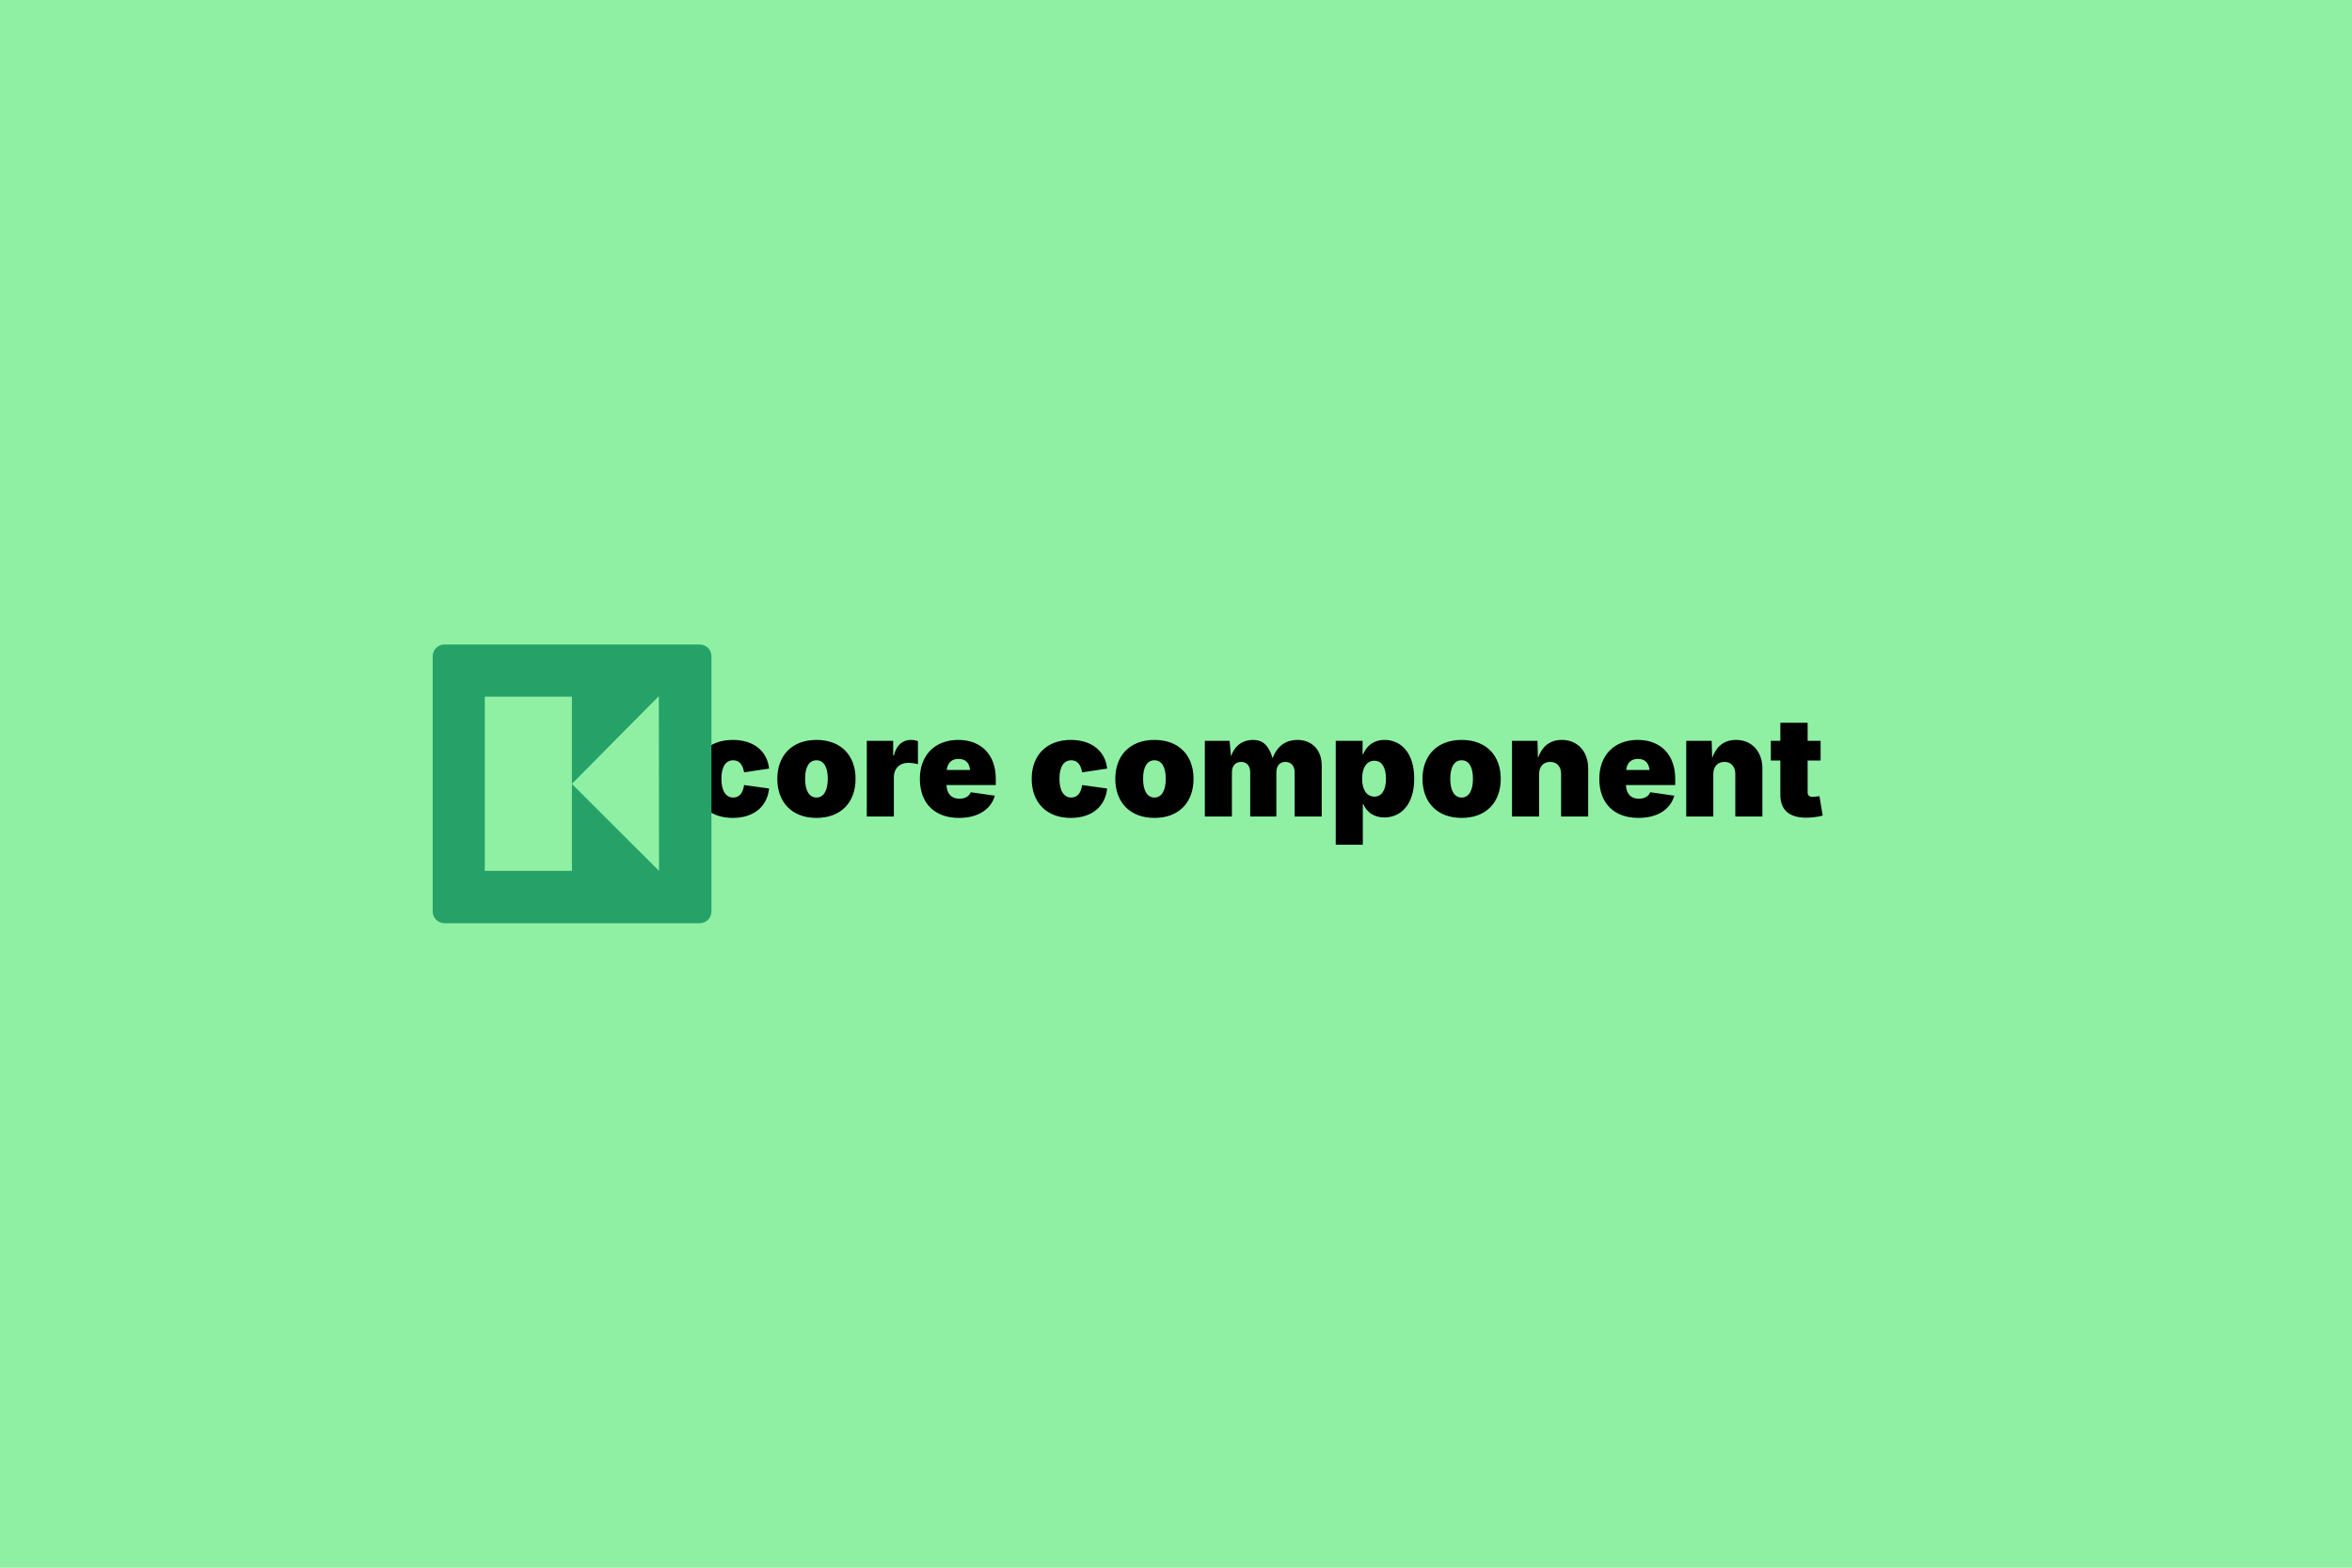
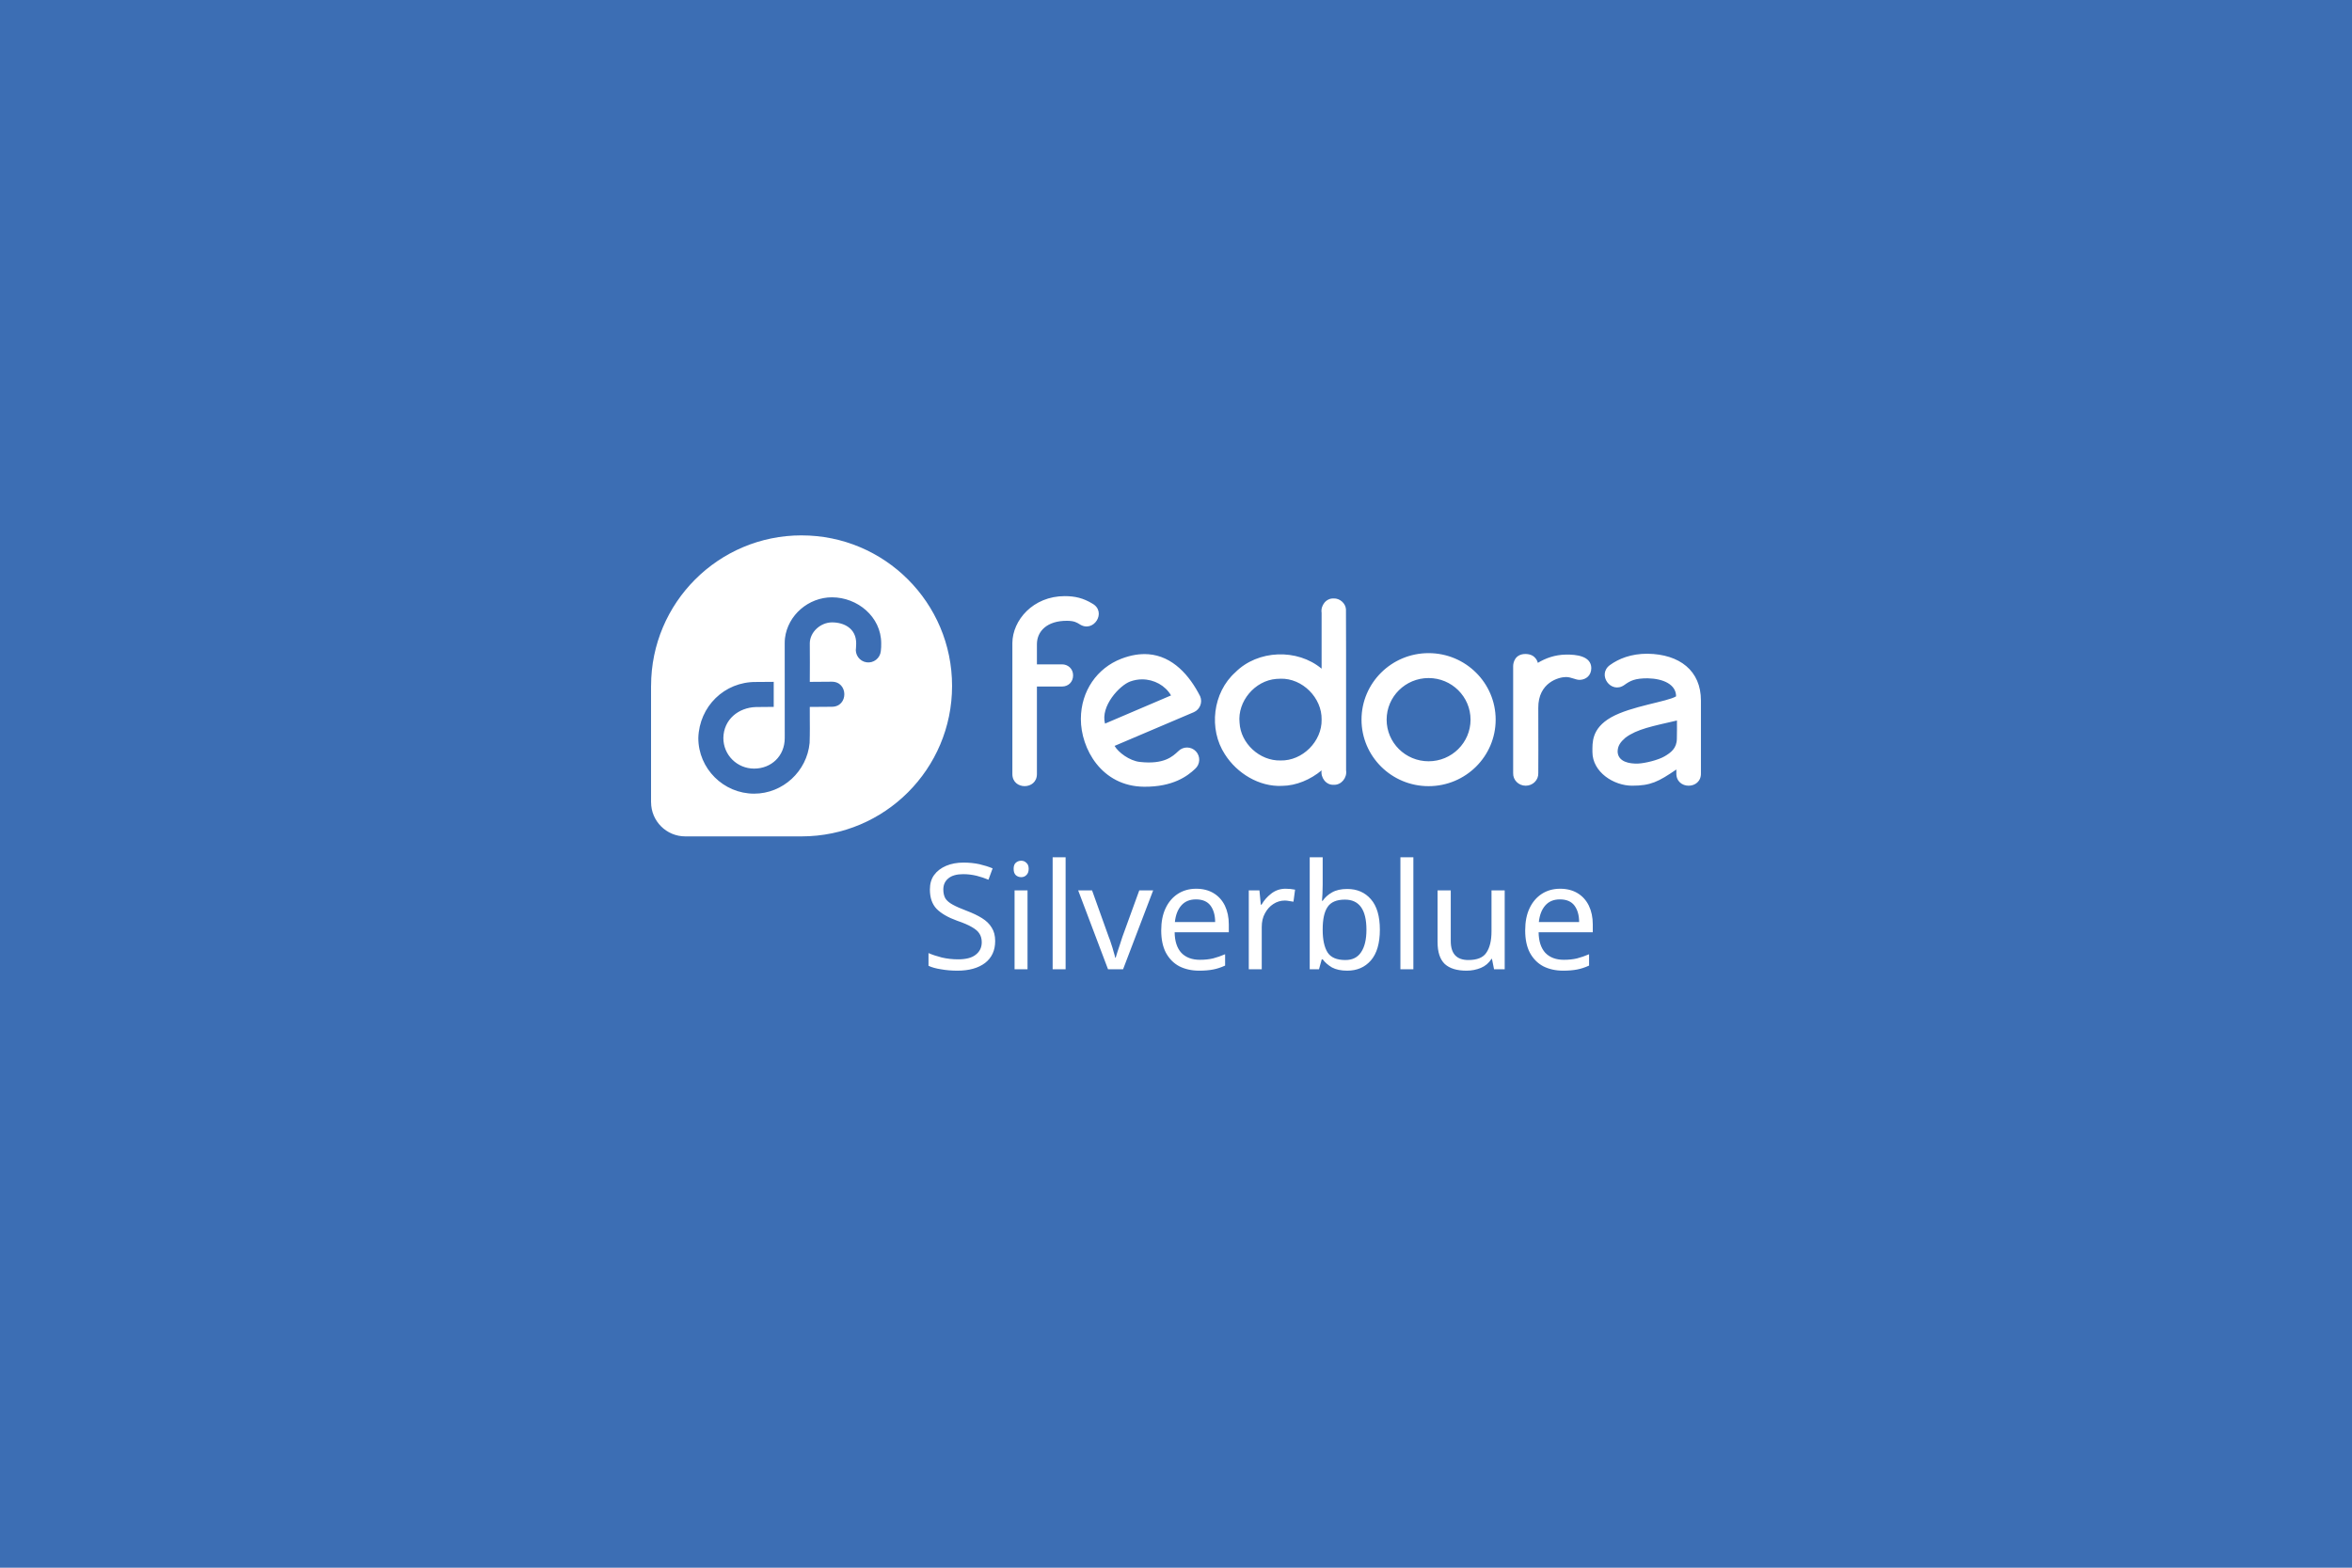
- <svg xmlns="http://www.w3.org/2000/svg" id="svg10448" version="1.1" viewBox="0 0 158.75 105.833" height="400" width="600">
+ <svg xmlns="http://www.w3.org/2000/svg" id="svg10448" version="1.1" viewBox="0 0 158.75 105.833" height="400" width="600" xml:space="preserve">
  <defs id="defs10442">
    <filter id="filter62647-5-1-29" style="color-interpolation-filters:sRGB" x="-0.143" y="-0.089" width="1.287" height="1.34">
      <feFlood id="feFlood62637-04-2-75" result="flood" flood-color="rgb(0,0,0)" flood-opacity="0.18" />
      <feComposite id="feComposite62639-87-2-64" result="composite1" operator="in" in2="SourceGraphic" in="flood" />
      <feGaussianBlur id="feGaussianBlur62641-1-7-63" result="blur" stdDeviation="7" in="composite1" />
      <feOffset id="feOffset62643-7-7-7" result="offset" dy="6" dx="0" />
      <feComposite id="feComposite62645-2-9-9" result="fbSourceGraphic" operator="over" in2="offset" in="SourceGraphic" />
      <feColorMatrix id="feColorMatrix62793-7-1-7" values="0 0 0 -1 0 0 0 0 -1 0 0 0 0 -1 0 0 0 0 1 0" in="fbSourceGraphic" result="fbSourceGraphicAlpha" />
      <feFlood in="fbSourceGraphic" result="flood" flood-color="rgb(0,0,0)" flood-opacity="0.349" id="feFlood62795-2-4-49" />
      <feComposite result="composite1" operator="in" in="flood" id="feComposite62797-26-04-17" in2="fbSourceGraphic" />
      <feGaussianBlur result="blur" stdDeviation="3.5" in="composite1" id="feGaussianBlur62799-1-7-0" />
      <feOffset result="offset" dy="3" dx="0" id="feOffset62801-06-8-6" />
      <feComposite result="composite2" operator="over" in="fbSourceGraphic" id="feComposite62803-1-7-0" in2="offset" />
    </filter>
  </defs>
  <g transform="translate(-459.7283,604.7206)" id="layer1">
-     <rect y="-604.721" x="459.728" height="105.833" width="158.75" id="rect965" style="fill:#8ff0a4;fill-opacity:1;stroke:none;stroke-width:0.265;stroke-linecap:butt;stroke-linejoin:miter;font-variation-settings:normal;opacity:1;vector-effect:none;stroke-miterlimit:4;stroke-dasharray:none;stroke-dashoffset:0;stroke-opacity:1;-inkscape-stroke:none;stop-color:#000000;stop-opacity:1" />
-     <g id="g3174" transform="translate(-1.255471,-1.136995)">
-       <text xml:space="preserve" style="font-style:normal;font-variant:normal;font-weight:900;font-stretch:normal;font-size:9.365px;line-height:1.25;font-family:Inter;-inkscape-font-specification:'Inter, Heavy';font-variant-ligatures:normal;font-variant-caps:normal;font-variant-numeric:normal;font-variant-east-asian:normal;text-align:center;letter-spacing:0px;word-spacing:0px;text-anchor:middle;fill:#000000;fill-opacity:1;stroke-width:0.265" x="552.366" y="-548.459" id="text2096">
-         <tspan id="tspan2094" style="font-style:normal;font-variant:normal;font-weight:900;font-stretch:normal;font-size:9.365px;font-family:Inter;-inkscape-font-specification:'Inter, Heavy';font-variant-ligatures:normal;font-variant-caps:normal;font-variant-numeric:normal;font-variant-east-asian:normal;fill:#000000;fill-opacity:1;stroke-width:0.265" x="552.366" y="-548.459">core component</tspan>
-       </text>
-       <g transform="matrix(1.176013,0,0,1.176013,937.0628,-1155.755)" id="g12" style="stroke-width:0.225">
-         <rect ry="3.797" rx="3.797" y="2409.281" x="4128.568" height="90" width="90" fill="#201a26" transform="matrix(0.17778,0,0,0.17778,-1113.968,78.203)" stroke-width="1.266" id="rect2" style="fill:#26a269;fill-opacity:1" />
-         <rect style="fill:#8ff0a4;stroke:none;stroke-width:0.225;-inkscape-stroke:none;stop-color:#000000" id="rect117" width="5" height="10" x="-377" y="509.52" />
-         <path style="fill:#8ff0a4;fill-opacity:1;stroke:none;stroke-width:0.225px;stroke-linecap:butt;stroke-linejoin:miter;stroke-opacity:1" d="m -372.003,514.528 4.991,-5.037 0.011,10.029 z" id="path1141" />
-       </g>
-     </g>
+     <rect y="-604.721" x="459.728" height="105.833" width="158.75" id="rect965" style="fill:#3c6eb4;fill-opacity:1;stroke:none;stroke-width:0.265;stroke-linecap:butt;stroke-linejoin:miter;font-variation-settings:normal;opacity:1;vector-effect:none;stroke-miterlimit:4;stroke-dasharray:none;stroke-dashoffset:0;stroke-opacity:1;-inkscape-stroke:none;stop-color:#000000;stop-opacity:1" />
+     <text xml:space="preserve" style="font-style:normal;font-variant:normal;font-weight:300;font-stretch:normal;font-size:9.955px;line-height:1.25;font-family:Montserrat;-inkscape-font-specification:'Montserrat, Light';font-variant-ligatures:normal;font-variant-caps:normal;font-variant-numeric:normal;font-variant-east-asian:normal;text-align:center;letter-spacing:0px;word-spacing:0px;text-anchor:middle;fill:#ffffff;fill-opacity:1;stroke-width:0.281" x="551.288" y="-539.283" id="text2096">
+       <tspan id="tspan2094" style="font-style:normal;font-variant:normal;font-weight:300;font-stretch:normal;font-size:9.955px;font-family:Montserrat;-inkscape-font-specification:'Montserrat, Light';font-variant-ligatures:normal;font-variant-caps:normal;font-variant-numeric:normal;font-variant-east-asian:normal;fill:#ffffff;fill-opacity:1;stroke-width:0.281" x="551.288" y="-539.283">Silverblue</tspan>
+     </text>
+     <path id="path1616" style="fill:#ffffff;fill-opacity:1;fill-rule:nonzero;stroke:none;stroke-width:0.131" d="m 513.831,-568.578 c -5.609,0 -10.154,4.546 -10.158,10.154 h -0.002 v 7.863 h 0.002 c 0.003,1.273 1.034,2.304 2.308,2.304 h 0.011 0.002 7.841 c 5.61,-0.004 10.154,-4.549 10.154,-10.158 0,-5.612 -4.546,-10.162 -10.158,-10.162 z m 17.766,4.101 c -2.148,0 -3.525,1.632 -3.538,3.159 v 8.851 c -0.003,1.091 1.66,1.091 1.657,0 v -5.908 h 1.703 c 0.399,0 0.739,-0.289 0.739,-0.752 0,-0.463 -0.364,-0.743 -0.739,-0.743 h -1.703 v -1.361 c 0,-0.871 0.682,-1.597 2.054,-1.58 0.477,0.006 0.646,0.122 0.82,0.228 0.952,0.63 1.867,-0.829 0.87,-1.388 -0.611,-0.374 -1.182,-0.506 -1.863,-0.506 z m -15.708,0.081 c 1.706,0 3.317,1.307 3.317,3.108 0,0.167 10e-4,0.334 -0.026,0.524 -0.047,0.479 -0.485,0.824 -0.962,0.756 -0.477,-0.068 -0.801,-0.521 -0.712,-0.995 0.008,-0.054 0.011,-0.139 0.011,-0.285 0,-1.022 -0.836,-1.416 -1.627,-1.416 -0.79,0 -1.502,0.664 -1.504,1.416 0.014,0.869 0,1.732 0,2.6 l 1.466,-0.011 c 1.145,-0.024 1.158,1.701 0.013,1.692 l -1.48,0.011 c -0.004,0.699 0.005,0.573 0.002,0.925 0,0 0.012,0.855 -0.013,1.504 -0.177,1.904 -1.798,3.426 -3.746,3.426 -2.064,0 -3.766,-1.688 -3.766,-3.757 0.062,-2.129 1.76,-3.803 3.897,-3.783 l 1.192,-0.009 v 1.69 l -1.192,0.011 h -0.006 c -1.175,0.035 -2.182,0.833 -2.201,2.091 0,1.147 0.926,2.065 2.076,2.065 1.148,0 2.067,-0.835 2.067,-2.063 l -0.002,-6.399 c 7.5e-4,-0.119 0.004,-0.213 0.018,-0.344 0.194,-1.565 1.594,-2.758 3.178,-2.758 z m 33.86,0.077 c -0.517,-0.028 -0.897,0.484 -0.818,0.971 v 3.77 c -1.639,-1.374 -4.307,-1.278 -5.82,0.243 -1.53,1.363 -1.821,3.834 -0.708,5.537 0.817,1.285 2.313,2.203 3.854,2.131 0.969,-0.009 1.929,-0.428 2.674,-1.046 -0.076,0.488 0.3,1.005 0.822,0.973 0.512,0.023 0.909,-0.482 0.831,-0.971 -0.009,-3.626 0.009,-7.251 -0.009,-10.877 -0.026,-0.407 -0.415,-0.744 -0.822,-0.732 h -0.002 z m 6.403,3.691 a 4.527,4.49 0 0 0 -4.527,4.489 4.527,4.49 0 0 0 4.527,4.491 4.527,4.49 0 0 0 4.527,-4.491 4.527,4.49 0 0 0 -4.527,-4.489 z m 14.785,0.039 c -1.13,0 -1.944,0.336 -2.538,0.761 -0.901,0.645 0.068,1.993 0.969,1.348 0.41,-0.293 0.714,-0.449 1.569,-0.449 1.064,0.021 1.92,0.42 1.92,1.217 -0.571,0.361 -3.052,0.661 -4.384,1.418 -1.332,0.758 -1.263,1.714 -1.263,2.335 0,1.361 1.436,2.28 2.679,2.28 1.243,0 1.77,-0.261 2.986,-1.094 v 0.237 c -0.039,1.143 1.699,1.143 1.659,0 v -4.886 c 0.005,-2.027 -1.448,-3.134 -3.597,-3.165 z m -8.242,0.018 c -0.719,0 -0.839,0.594 -0.835,0.833 v 7.207 c -0.02,0.466 0.366,0.853 0.848,0.853 0.483,0 0.868,-0.387 0.848,-0.853 0,0 0.013,-2.682 0,-4.397 -0.013,-1.716 1.384,-2.087 1.87,-2.087 0.361,0 0.65,0.201 0.936,0.191 0.424,-0.016 0.772,-0.301 0.772,-0.8 -0.013,-0.806 -1,-0.92 -1.73,-0.905 -0.729,0.015 -1.345,0.238 -1.879,0.557 0,0 -0.112,-0.598 -0.831,-0.598 z m -25.46,0.018 c -0.55,-0.042 -1.159,0.046 -1.828,0.305 -1.62,0.626 -2.72,2.165 -2.725,4.064 -0.004,1.989 1.387,4.556 4.274,4.575 1.942,0.013 2.913,-0.713 3.437,-1.206 0.348,-0.308 0.373,-0.844 0.055,-1.182 -0.319,-0.339 -0.855,-0.347 -1.184,-0.018 -0.391,0.368 -0.968,0.914 -2.602,0.732 -0.701,-0.078 -1.454,-0.647 -1.705,-1.083 l 5.353,-2.278 c 0.409,-0.182 0.599,-0.657 0.425,-1.07 -0.717,-1.411 -1.849,-2.714 -3.501,-2.841 z m 18.917,1.607 a 2.831,2.809 0 0 1 2.832,2.808 2.831,2.809 0 0 1 -2.832,2.81 2.831,2.809 0 0 1 -2.832,-2.81 2.831,2.809 0 0 1 2.832,-2.808 z m -9.993,0.044 c 1.48,-0.039 2.801,1.294 2.773,2.76 0.031,1.467 -1.294,2.797 -2.773,2.76 -1.406,0.037 -2.695,-1.153 -2.766,-2.549 -0.15,-1.439 1.032,-2.843 2.479,-2.957 0.096,-0.009 0.191,-0.013 0.287,-0.013 z m -9.342,0.044 c 0.805,7.4e-4 1.565,0.416 1.951,1.085 l -4.456,1.903 c -0.318,-1.187 0.988,-2.583 1.699,-2.843 0.267,-0.097 0.538,-0.145 0.807,-0.145 z m 36.098,2.779 c -3.7e-4,0.537 0.008,0.693 -0.006,1.23 -0.004,0.645 -0.409,0.943 -0.833,1.19 -0.424,0.247 -1.287,0.463 -1.786,0.487 -0.576,0.019 -1.339,-0.11 -1.379,-0.794 3.8e-4,-0.412 0.2,-0.669 0.528,-0.954 0.777,-0.583 1.828,-0.778 3.477,-1.16 z" />
  </g>
</svg>
